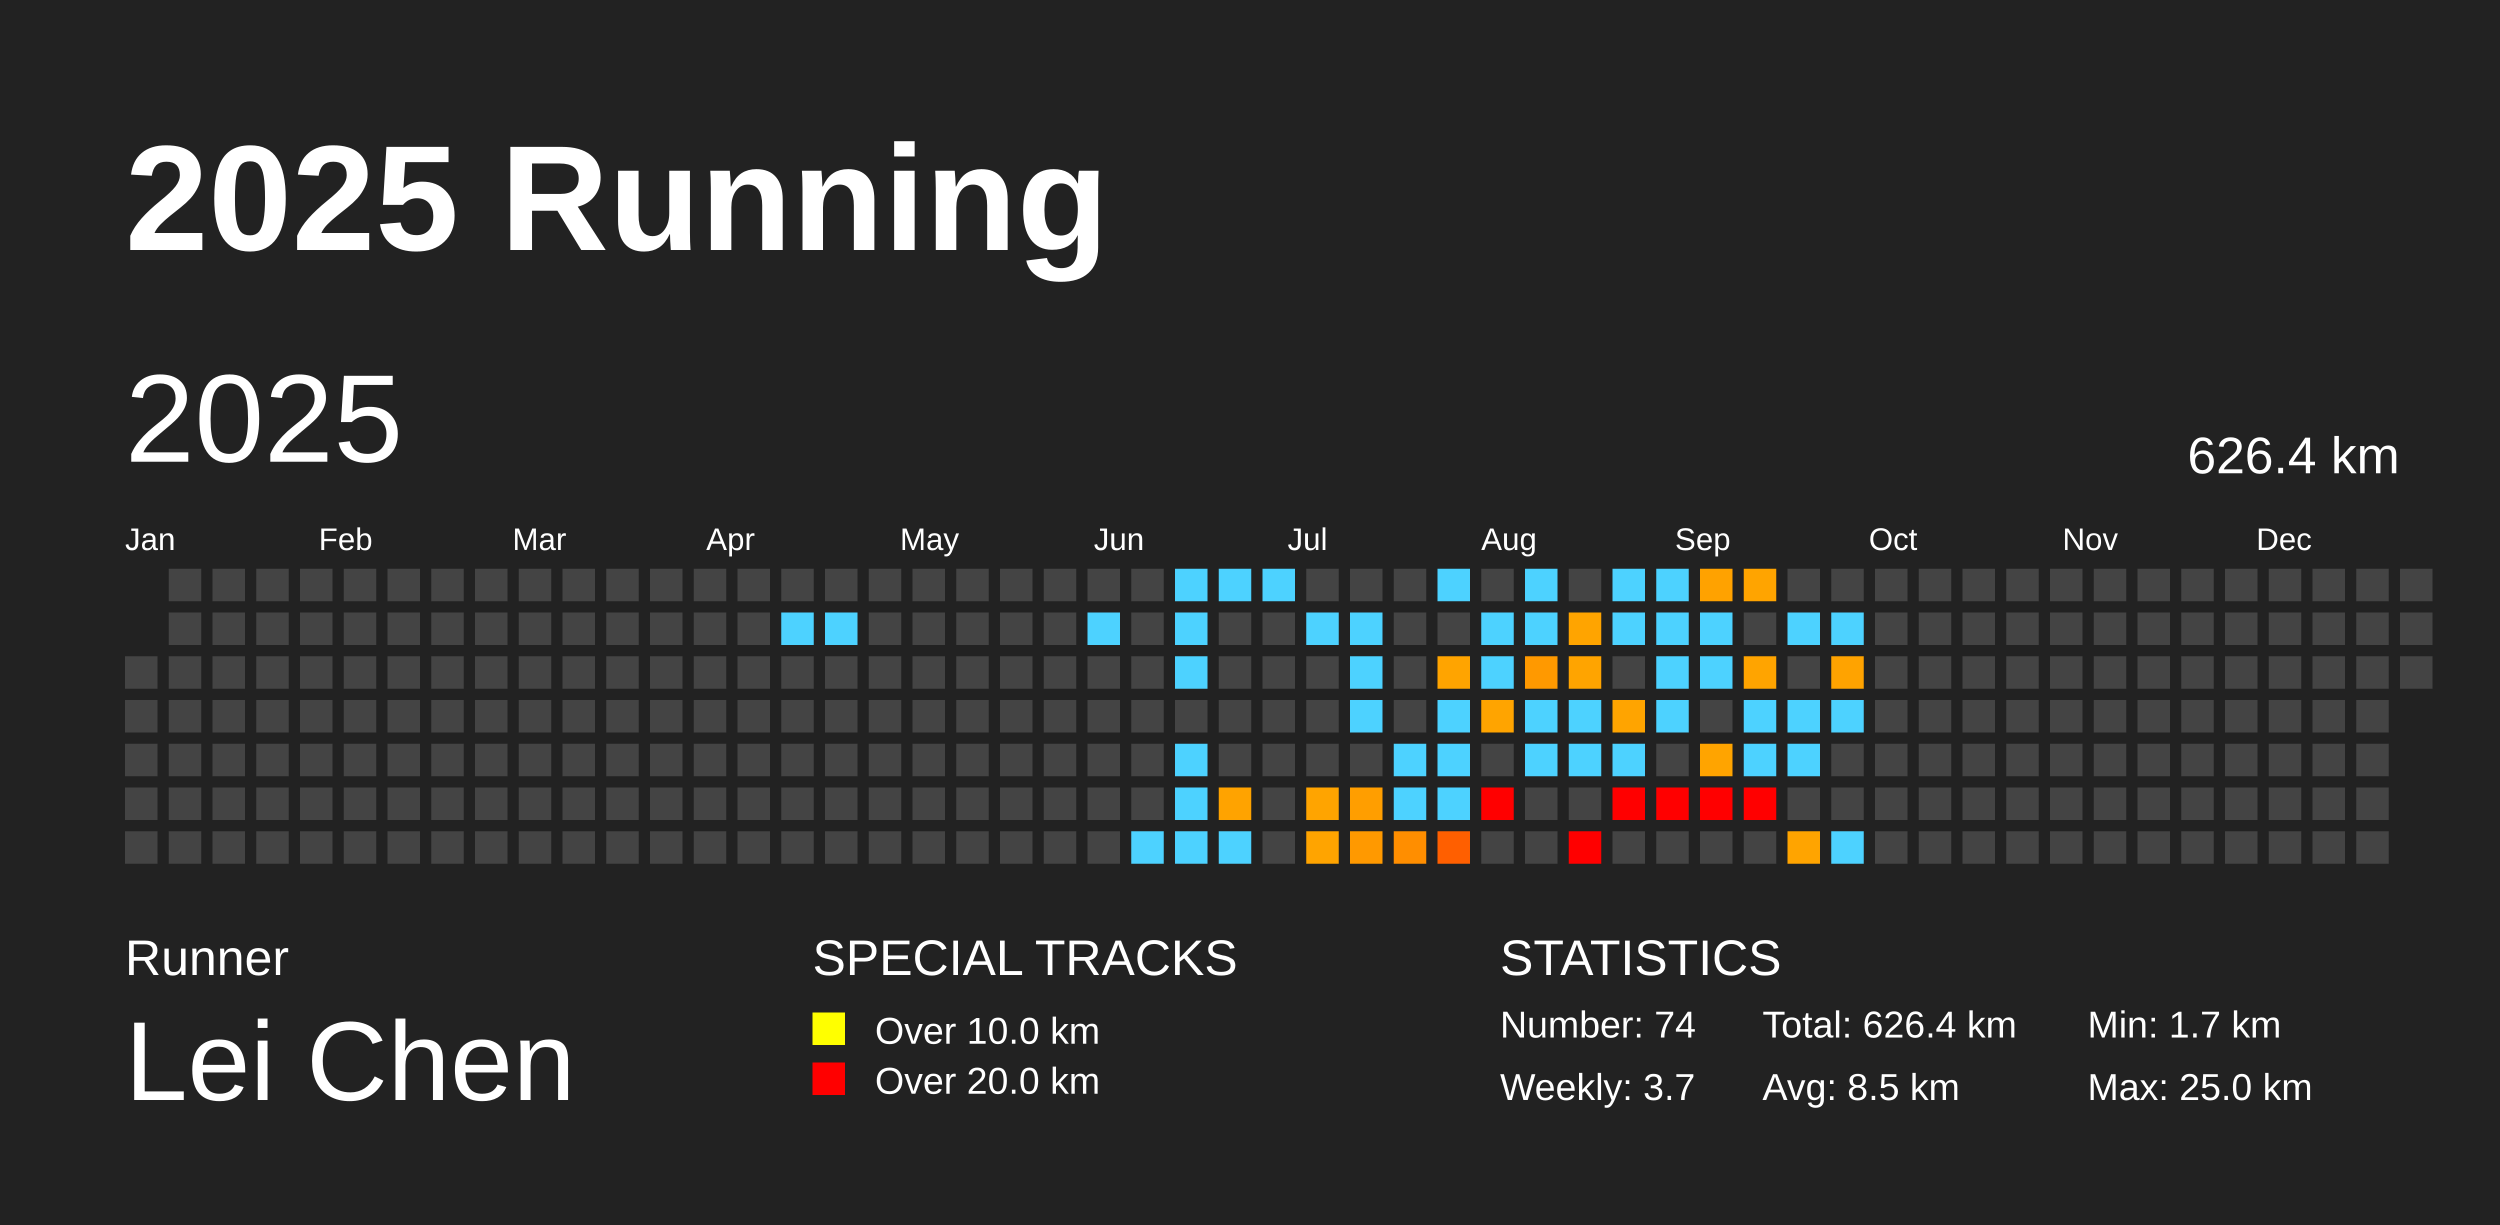
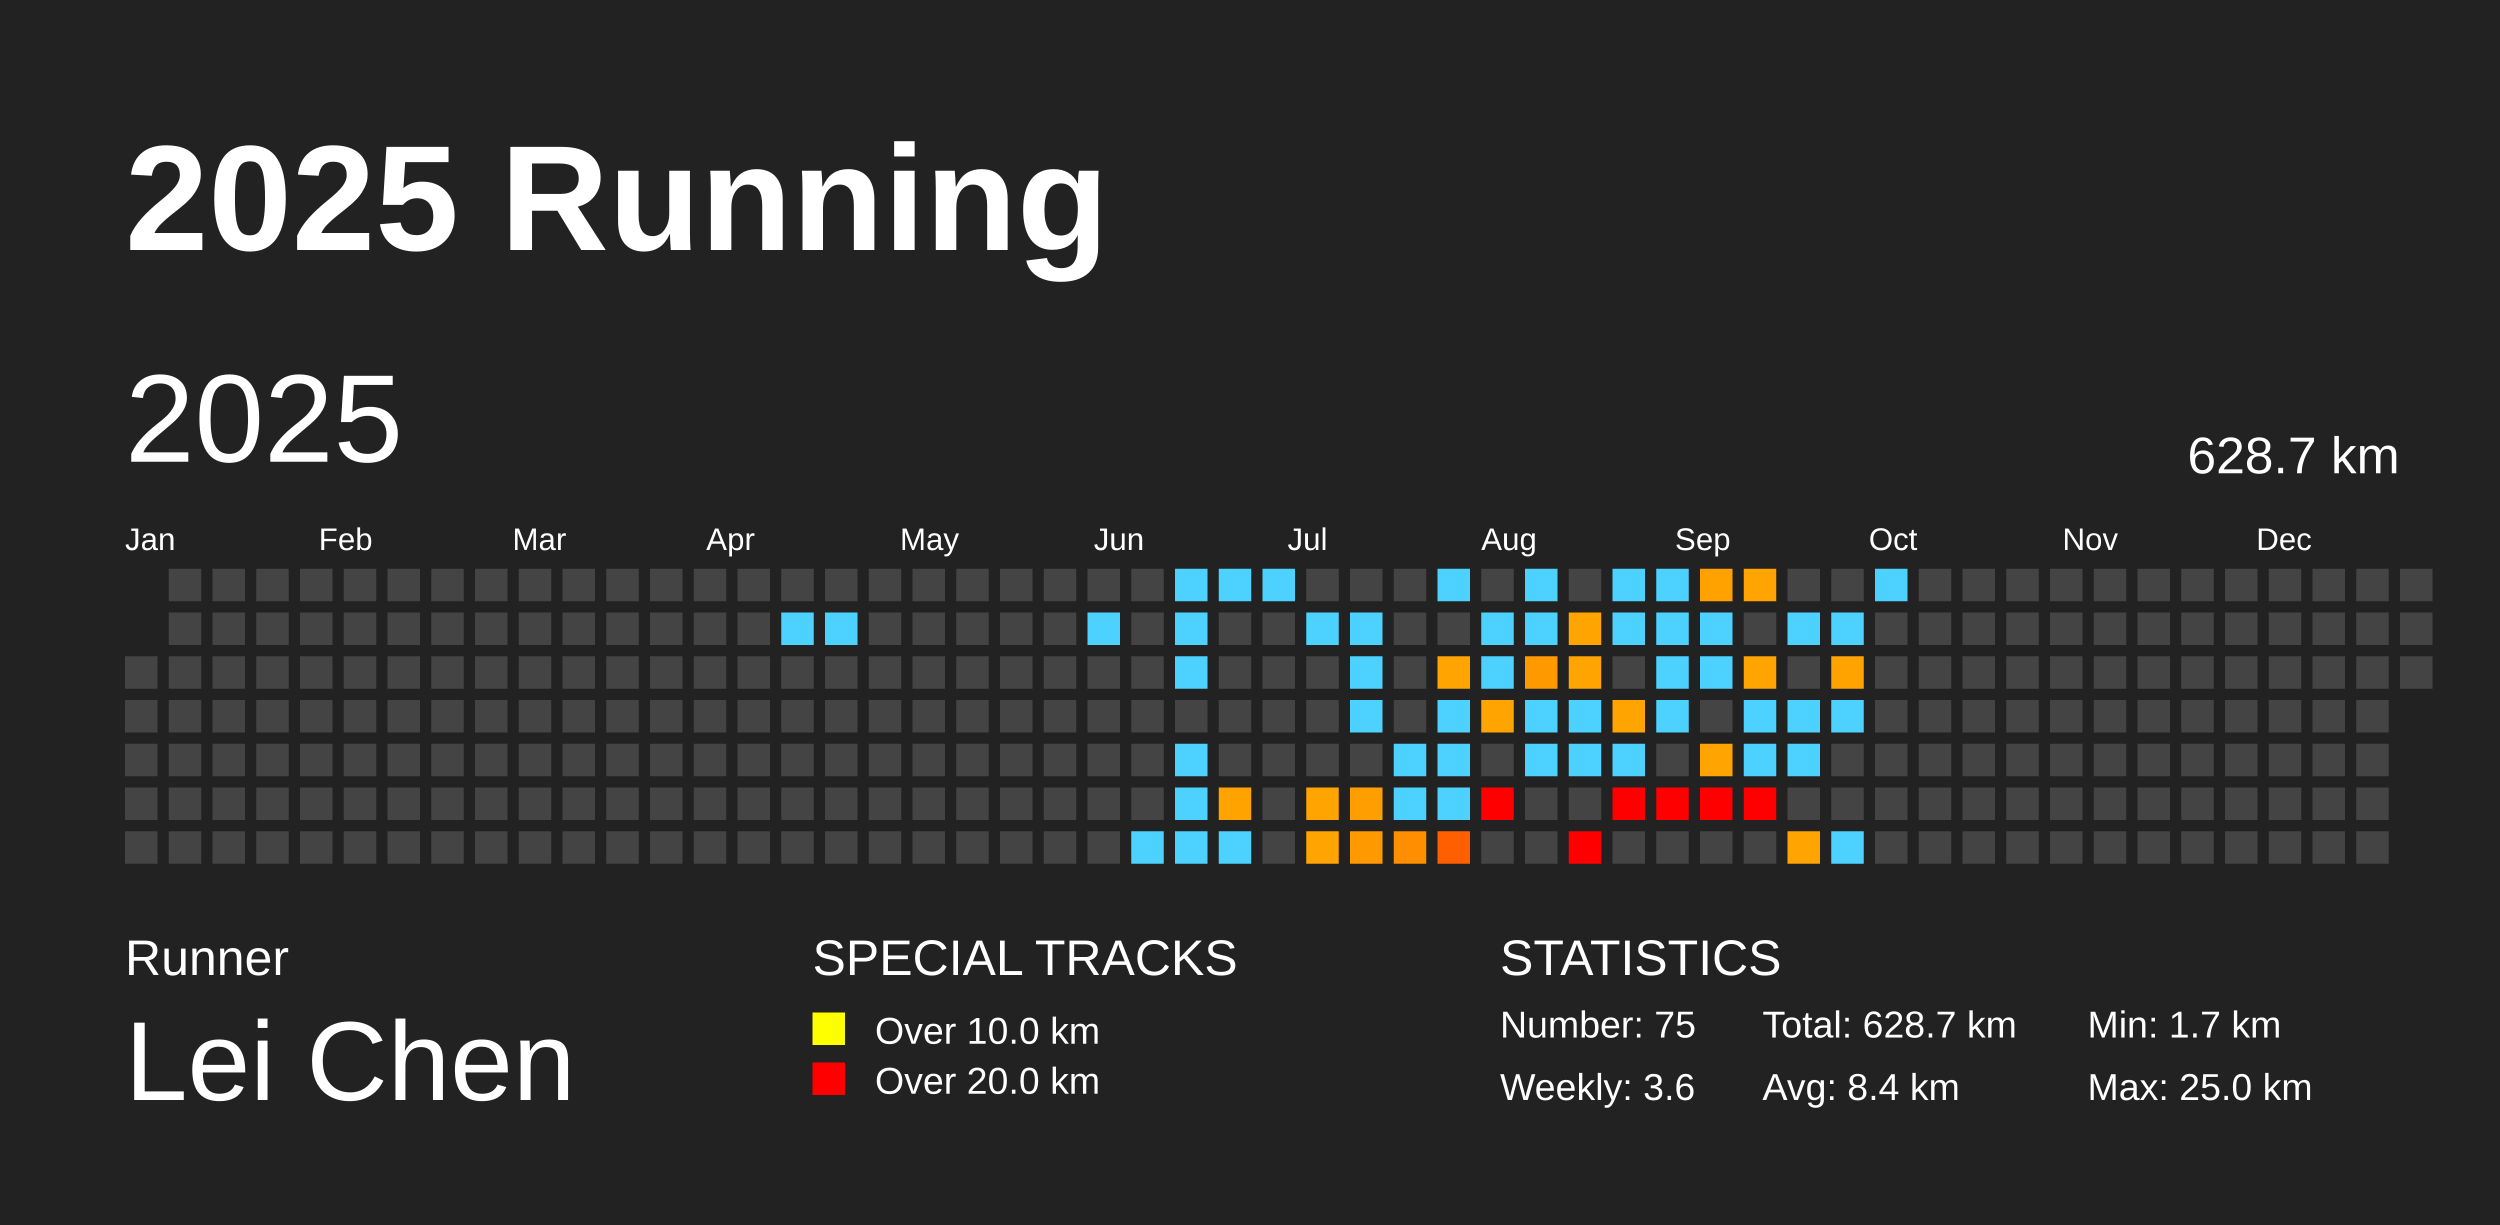
<svg xmlns="http://www.w3.org/2000/svg" baseProfile="full" height="98mm" version="1.1" viewBox="0,0,200,98" width="200mm">
  <defs />
  <rect fill="#222222" height="98" width="200" x="0" y="0" />
  <text fill="#FFFFFF" style="font-size:12px; font-family:Arial; font-weight:bold;" x="10" y="20">2025 Running</text>
  <text fill="#FFFFFF" style="font-size:4px; font-family:Arial" x="10" y="78">Runner</text>
  <text fill="#FFFFFF" style="font-size:9px; font-family:Arial" x="10" y="88">Lei Chen</text>
  <text fill="#FFFFFF" style="font-size:4px; font-family:Arial" x="65" y="78">SPECIAL TRACKS</text>
  <rect fill="yellow" height="2.6" width="2.6" x="65" y="81" />
  <text fill="#FFFFFF" style="font-size:3px; font-family:Arial" x="70" y="83.5">Over 10.0 km</text>
  <rect fill="red" height="2.6" width="2.6" x="65" y="85" />
  <text fill="#FFFFFF" style="font-size:3px; font-family:Arial" x="70" y="87.5">Over 20.0 km</text>
  <text fill="#FFFFFF" style="font-size:4px; font-family:Arial" x="120" y="78">STATISTICS</text>
-   <text fill="#FFFFFF" style="font-size:3px; font-family:Arial" x="120" y="83">Number: 74</text>
-   <text fill="#FFFFFF" style="font-size:3px; font-family:Arial" x="120" y="88">Weekly: 3.7</text>
-   <text fill="#FFFFFF" style="font-size:3px; font-family:Arial" x="141" y="83">Total: 626.4 km</text>
-   <text fill="#FFFFFF" style="font-size:3px; font-family:Arial" x="141" y="88">Avg: 8.5 km</text>
+   <text fill="#FFFFFF" style="font-size:3px; font-family:Arial" x="120" y="83">Number: 75</text>
+   <text fill="#FFFFFF" style="font-size:3px; font-family:Arial" x="120" y="88">Weekly: 3.6</text>
+   <text fill="#FFFFFF" style="font-size:3px; font-family:Arial" x="141" y="83">Total: 628.7 km</text>
+   <text fill="#FFFFFF" style="font-size:3px; font-family:Arial" x="141" y="88">Avg: 8.4 km</text>
  <text fill="#FFFFFF" style="font-size:3px; font-family:Arial" x="167" y="83">Min: 1.7 km</text>
  <text fill="#FFFFFF" style="font-size:3px; font-family:Arial" x="167" y="88">Max: 25.0 km</text>
  <text dominant-baseline="hanging" fill="#FFFFFF" style="font-size:10.0px; font-family:Arial;" x="10" y="30">2025</text>
-   <text dominant-baseline="hanging" fill="#FFFFFF" style="font-size:4.125px; font-family:Arial;" x="175" y="35">626.4 km</text>
+   <text dominant-baseline="hanging" fill="#FFFFFF" style="font-size:4.125px; font-family:Arial;" x="175" y="35">628.7 km</text>
  <text fill="#FFFFFF" style="font-size:2.5px; font-family:Arial" x="10.0" y="44">Jan</text>
  <text fill="#FFFFFF" style="font-size:2.5px; font-family:Arial" x="25.5" y="44">Feb</text>
  <text fill="#FFFFFF" style="font-size:2.5px; font-family:Arial" x="41.0" y="44">Mar</text>
  <text fill="#FFFFFF" style="font-size:2.5px; font-family:Arial" x="56.5" y="44">Apr</text>
  <text fill="#FFFFFF" style="font-size:2.5px; font-family:Arial" x="72.0" y="44">May</text>
  <text fill="#FFFFFF" style="font-size:2.5px; font-family:Arial" x="87.5" y="44">Jun</text>
  <text fill="#FFFFFF" style="font-size:2.5px; font-family:Arial" x="103.0" y="44">Jul</text>
  <text fill="#FFFFFF" style="font-size:2.5px; font-family:Arial" x="118.5" y="44">Aug</text>
  <text fill="#FFFFFF" style="font-size:2.5px; font-family:Arial" x="134.0" y="44">Sep</text>
  <text fill="#FFFFFF" style="font-size:2.5px; font-family:Arial" x="149.5" y="44">Oct</text>
  <text fill="#FFFFFF" style="font-size:2.5px; font-family:Arial" x="165.0" y="44">Nov</text>
  <text fill="#FFFFFF" style="font-size:2.5px; font-family:Arial" x="180.5" y="44">Dec</text>
  <rect fill="#444444" height="2.6" width="2.6" x="10.0" y="52.5" />
  <rect fill="#444444" height="2.6" width="2.6" x="10.0" y="56.0" />
  <rect fill="#444444" height="2.6" width="2.6" x="10.0" y="59.5" />
  <rect fill="#444444" height="2.6" width="2.6" x="10.0" y="63.0" />
  <rect fill="#444444" height="2.6" width="2.6" x="10.0" y="66.5" />
  <rect fill="#444444" height="2.6" width="2.6" x="13.5" y="45.5" />
  <rect fill="#444444" height="2.6" width="2.6" x="13.5" y="49.0" />
  <rect fill="#444444" height="2.6" width="2.6" x="13.5" y="52.5" />
  <rect fill="#444444" height="2.6" width="2.6" x="13.5" y="56.0" />
  <rect fill="#444444" height="2.6" width="2.6" x="13.5" y="59.5" />
  <rect fill="#444444" height="2.6" width="2.6" x="13.5" y="63.0" />
  <rect fill="#444444" height="2.6" width="2.6" x="13.5" y="66.5" />
  <rect fill="#444444" height="2.6" width="2.6" x="17.0" y="45.5" />
  <rect fill="#444444" height="2.6" width="2.6" x="17.0" y="49.0" />
  <rect fill="#444444" height="2.6" width="2.6" x="17.0" y="52.5" />
  <rect fill="#444444" height="2.6" width="2.6" x="17.0" y="56.0" />
  <rect fill="#444444" height="2.6" width="2.6" x="17.0" y="59.5" />
  <rect fill="#444444" height="2.6" width="2.6" x="17.0" y="63.0" />
  <rect fill="#444444" height="2.6" width="2.6" x="17.0" y="66.5" />
  <rect fill="#444444" height="2.6" width="2.6" x="20.5" y="45.5" />
  <rect fill="#444444" height="2.6" width="2.6" x="20.5" y="49.0" />
  <rect fill="#444444" height="2.6" width="2.6" x="20.5" y="52.5" />
  <rect fill="#444444" height="2.6" width="2.6" x="20.5" y="56.0" />
  <rect fill="#444444" height="2.6" width="2.6" x="20.5" y="59.5" />
  <rect fill="#444444" height="2.6" width="2.6" x="20.5" y="63.0" />
  <rect fill="#444444" height="2.6" width="2.6" x="20.5" y="66.5" />
  <rect fill="#444444" height="2.6" width="2.6" x="24.0" y="45.5" />
  <rect fill="#444444" height="2.6" width="2.6" x="24.0" y="49.0" />
  <rect fill="#444444" height="2.6" width="2.6" x="24.0" y="52.5" />
  <rect fill="#444444" height="2.6" width="2.6" x="24.0" y="56.0" />
  <rect fill="#444444" height="2.6" width="2.6" x="24.0" y="59.5" />
  <rect fill="#444444" height="2.6" width="2.6" x="24.0" y="63.0" />
  <rect fill="#444444" height="2.6" width="2.6" x="24.0" y="66.5" />
  <rect fill="#444444" height="2.6" width="2.6" x="27.5" y="45.5" />
  <rect fill="#444444" height="2.6" width="2.6" x="27.5" y="49.0" />
  <rect fill="#444444" height="2.6" width="2.6" x="27.5" y="52.5" />
  <rect fill="#444444" height="2.6" width="2.6" x="27.5" y="56.0" />
  <rect fill="#444444" height="2.6" width="2.6" x="27.5" y="59.5" />
  <rect fill="#444444" height="2.6" width="2.6" x="27.5" y="63.0" />
  <rect fill="#444444" height="2.6" width="2.6" x="27.5" y="66.5" />
  <rect fill="#444444" height="2.6" width="2.6" x="31.0" y="45.5" />
  <rect fill="#444444" height="2.6" width="2.6" x="31.0" y="49.0" />
  <rect fill="#444444" height="2.6" width="2.6" x="31.0" y="52.5" />
  <rect fill="#444444" height="2.6" width="2.6" x="31.0" y="56.0" />
  <rect fill="#444444" height="2.6" width="2.6" x="31.0" y="59.5" />
  <rect fill="#444444" height="2.6" width="2.6" x="31.0" y="63.0" />
  <rect fill="#444444" height="2.6" width="2.6" x="31.0" y="66.5" />
  <rect fill="#444444" height="2.6" width="2.6" x="34.5" y="45.5" />
  <rect fill="#444444" height="2.6" width="2.6" x="34.5" y="49.0" />
  <rect fill="#444444" height="2.6" width="2.6" x="34.5" y="52.5" />
  <rect fill="#444444" height="2.6" width="2.6" x="34.5" y="56.0" />
  <rect fill="#444444" height="2.6" width="2.6" x="34.5" y="59.5" />
  <rect fill="#444444" height="2.6" width="2.6" x="34.5" y="63.0" />
  <rect fill="#444444" height="2.6" width="2.6" x="34.5" y="66.5" />
  <rect fill="#444444" height="2.6" width="2.6" x="38.0" y="45.5" />
  <rect fill="#444444" height="2.6" width="2.6" x="38.0" y="49.0" />
  <rect fill="#444444" height="2.6" width="2.6" x="38.0" y="52.5" />
  <rect fill="#444444" height="2.6" width="2.6" x="38.0" y="56.0" />
  <rect fill="#444444" height="2.6" width="2.6" x="38.0" y="59.5" />
  <rect fill="#444444" height="2.6" width="2.6" x="38.0" y="63.0" />
  <rect fill="#444444" height="2.6" width="2.6" x="38.0" y="66.5" />
  <rect fill="#444444" height="2.6" width="2.6" x="41.5" y="45.5" />
  <rect fill="#444444" height="2.6" width="2.6" x="41.5" y="49.0" />
  <rect fill="#444444" height="2.6" width="2.6" x="41.5" y="52.5" />
  <rect fill="#444444" height="2.6" width="2.6" x="41.5" y="56.0" />
  <rect fill="#444444" height="2.6" width="2.6" x="41.5" y="59.5" />
  <rect fill="#444444" height="2.6" width="2.6" x="41.5" y="63.0" />
  <rect fill="#444444" height="2.6" width="2.6" x="41.5" y="66.5" />
  <rect fill="#444444" height="2.6" width="2.6" x="45.0" y="45.5" />
  <rect fill="#444444" height="2.6" width="2.6" x="45.0" y="49.0" />
  <rect fill="#444444" height="2.6" width="2.6" x="45.0" y="52.5" />
  <rect fill="#444444" height="2.6" width="2.6" x="45.0" y="56.0" />
  <rect fill="#444444" height="2.6" width="2.6" x="45.0" y="59.5" />
  <rect fill="#444444" height="2.6" width="2.6" x="45.0" y="63.0" />
  <rect fill="#444444" height="2.6" width="2.6" x="45.0" y="66.5" />
  <rect fill="#444444" height="2.6" width="2.6" x="48.5" y="45.5" />
  <rect fill="#444444" height="2.6" width="2.6" x="48.5" y="49.0" />
  <rect fill="#444444" height="2.6" width="2.6" x="48.5" y="52.5" />
  <rect fill="#444444" height="2.6" width="2.6" x="48.5" y="56.0" />
  <rect fill="#444444" height="2.6" width="2.6" x="48.5" y="59.5" />
  <rect fill="#444444" height="2.6" width="2.6" x="48.5" y="63.0" />
  <rect fill="#444444" height="2.6" width="2.6" x="48.5" y="66.5" />
  <rect fill="#444444" height="2.6" width="2.6" x="52.0" y="45.5" />
  <rect fill="#444444" height="2.6" width="2.6" x="52.0" y="49.0" />
  <rect fill="#444444" height="2.6" width="2.6" x="52.0" y="52.5" />
  <rect fill="#444444" height="2.6" width="2.6" x="52.0" y="56.0" />
  <rect fill="#444444" height="2.6" width="2.6" x="52.0" y="59.5" />
  <rect fill="#444444" height="2.6" width="2.6" x="52.0" y="63.0" />
  <rect fill="#444444" height="2.6" width="2.6" x="52.0" y="66.5" />
  <rect fill="#444444" height="2.6" width="2.6" x="55.5" y="45.5" />
  <rect fill="#444444" height="2.6" width="2.6" x="55.5" y="49.0" />
  <rect fill="#444444" height="2.6" width="2.6" x="55.5" y="52.5" />
  <rect fill="#444444" height="2.6" width="2.6" x="55.5" y="56.0" />
  <rect fill="#444444" height="2.6" width="2.6" x="55.5" y="59.5" />
  <rect fill="#444444" height="2.6" width="2.6" x="55.5" y="63.0" />
  <rect fill="#444444" height="2.6" width="2.6" x="55.5" y="66.5" />
  <rect fill="#444444" height="2.6" width="2.6" x="59.0" y="45.5" />
  <rect fill="#444444" height="2.6" width="2.6" x="59.0" y="49.0" />
  <rect fill="#444444" height="2.6" width="2.6" x="59.0" y="52.5" />
  <rect fill="#444444" height="2.6" width="2.6" x="59.0" y="56.0" />
  <rect fill="#444444" height="2.6" width="2.6" x="59.0" y="59.5" />
  <rect fill="#444444" height="2.6" width="2.6" x="59.0" y="63.0" />
  <rect fill="#444444" height="2.6" width="2.6" x="59.0" y="66.5" />
  <rect fill="#444444" height="2.6" width="2.6" x="62.5" y="45.5" />
  <rect fill="#4dd2ff" height="2.6" width="2.6" x="62.5" y="49.0" />
  <rect fill="#444444" height="2.6" width="2.6" x="62.5" y="52.5" />
  <rect fill="#444444" height="2.6" width="2.6" x="62.5" y="56.0" />
  <rect fill="#444444" height="2.6" width="2.6" x="62.5" y="59.5" />
  <rect fill="#444444" height="2.6" width="2.6" x="62.5" y="63.0" />
  <rect fill="#444444" height="2.6" width="2.6" x="62.5" y="66.5" />
  <rect fill="#444444" height="2.6" width="2.6" x="66.0" y="45.5" />
  <rect fill="#4dd2ff" height="2.6" width="2.6" x="66.0" y="49.0" />
  <rect fill="#444444" height="2.6" width="2.6" x="66.0" y="52.5" />
  <rect fill="#444444" height="2.6" width="2.6" x="66.0" y="56.0" />
  <rect fill="#444444" height="2.6" width="2.6" x="66.0" y="59.5" />
  <rect fill="#444444" height="2.6" width="2.6" x="66.0" y="63.0" />
  <rect fill="#444444" height="2.6" width="2.6" x="66.0" y="66.5" />
  <rect fill="#444444" height="2.6" width="2.6" x="69.5" y="45.5" />
  <rect fill="#444444" height="2.6" width="2.6" x="69.5" y="49.0" />
  <rect fill="#444444" height="2.6" width="2.6" x="69.5" y="52.5" />
  <rect fill="#444444" height="2.6" width="2.6" x="69.5" y="56.0" />
  <rect fill="#444444" height="2.6" width="2.6" x="69.5" y="59.5" />
  <rect fill="#444444" height="2.6" width="2.6" x="69.5" y="63.0" />
  <rect fill="#444444" height="2.6" width="2.6" x="69.5" y="66.5" />
  <rect fill="#444444" height="2.6" width="2.6" x="73.0" y="45.5" />
  <rect fill="#444444" height="2.6" width="2.6" x="73.0" y="49.0" />
  <rect fill="#444444" height="2.6" width="2.6" x="73.0" y="52.5" />
  <rect fill="#444444" height="2.6" width="2.6" x="73.0" y="56.0" />
  <rect fill="#444444" height="2.6" width="2.6" x="73.0" y="59.5" />
  <rect fill="#444444" height="2.6" width="2.6" x="73.0" y="63.0" />
  <rect fill="#444444" height="2.6" width="2.6" x="73.0" y="66.5" />
  <rect fill="#444444" height="2.6" width="2.6" x="76.5" y="45.5" />
  <rect fill="#444444" height="2.6" width="2.6" x="76.5" y="49.0" />
  <rect fill="#444444" height="2.6" width="2.6" x="76.5" y="52.5" />
  <rect fill="#444444" height="2.6" width="2.6" x="76.5" y="56.0" />
  <rect fill="#444444" height="2.6" width="2.6" x="76.5" y="59.5" />
  <rect fill="#444444" height="2.6" width="2.6" x="76.5" y="63.0" />
  <rect fill="#444444" height="2.6" width="2.6" x="76.5" y="66.5" />
  <rect fill="#444444" height="2.6" width="2.6" x="80.0" y="45.5" />
  <rect fill="#444444" height="2.6" width="2.6" x="80.0" y="49.0" />
  <rect fill="#444444" height="2.6" width="2.6" x="80.0" y="52.5" />
  <rect fill="#444444" height="2.6" width="2.6" x="80.0" y="56.0" />
  <rect fill="#444444" height="2.6" width="2.6" x="80.0" y="59.5" />
  <rect fill="#444444" height="2.6" width="2.6" x="80.0" y="63.0" />
  <rect fill="#444444" height="2.6" width="2.6" x="80.0" y="66.5" />
  <rect fill="#444444" height="2.6" width="2.6" x="83.5" y="45.5" />
  <rect fill="#444444" height="2.6" width="2.6" x="83.5" y="49.0" />
  <rect fill="#444444" height="2.6" width="2.6" x="83.5" y="52.5" />
  <rect fill="#444444" height="2.6" width="2.6" x="83.5" y="56.0" />
  <rect fill="#444444" height="2.6" width="2.6" x="83.5" y="59.5" />
  <rect fill="#444444" height="2.6" width="2.6" x="83.5" y="63.0" />
  <rect fill="#444444" height="2.6" width="2.6" x="83.5" y="66.5" />
  <rect fill="#444444" height="2.6" width="2.6" x="87.0" y="45.5" />
  <rect fill="#4dd2ff" height="2.6" width="2.6" x="87.0" y="49.0" />
  <rect fill="#444444" height="2.6" width="2.6" x="87.0" y="52.5" />
  <rect fill="#444444" height="2.6" width="2.6" x="87.0" y="56.0" />
  <rect fill="#444444" height="2.6" width="2.6" x="87.0" y="59.5" />
  <rect fill="#444444" height="2.6" width="2.6" x="87.0" y="63.0" />
  <rect fill="#444444" height="2.6" width="2.6" x="87.0" y="66.5" />
  <rect fill="#444444" height="2.6" width="2.6" x="90.5" y="45.5" />
  <rect fill="#444444" height="2.6" width="2.6" x="90.5" y="49.0" />
  <rect fill="#444444" height="2.6" width="2.6" x="90.5" y="52.5" />
  <rect fill="#444444" height="2.6" width="2.6" x="90.5" y="56.0" />
  <rect fill="#444444" height="2.6" width="2.6" x="90.5" y="59.5" />
  <rect fill="#444444" height="2.6" width="2.6" x="90.5" y="63.0" />
  <rect fill="#4dd2ff" height="2.6" width="2.6" x="90.5" y="66.5" />
  <rect fill="#4dd2ff" height="2.6" width="2.6" x="94.0" y="45.5" />
  <rect fill="#4dd2ff" height="2.6" width="2.6" x="94.0" y="49.0" />
  <rect fill="#4dd2ff" height="2.6" width="2.6" x="94.0" y="52.5" />
  <rect fill="#444444" height="2.6" width="2.6" x="94.0" y="56.0" />
  <rect fill="#4dd2ff" height="2.6" width="2.6" x="94.0" y="59.5" />
  <rect fill="#4dd2ff" height="2.6" width="2.6" x="94.0" y="63.0" />
  <rect fill="#4dd2ff" height="2.6" width="2.6" x="94.0" y="66.5" />
  <rect fill="#4dd2ff" height="2.6" width="2.6" x="97.5" y="45.5" />
  <rect fill="#444444" height="2.6" width="2.6" x="97.5" y="49.0" />
  <rect fill="#444444" height="2.6" width="2.6" x="97.5" y="52.5" />
  <rect fill="#444444" height="2.6" width="2.6" x="97.5" y="56.0" />
  <rect fill="#444444" height="2.6" width="2.6" x="97.5" y="59.5" />
  <rect fill="#ffa300" height="2.6" width="2.6" x="97.5" y="63.0" />
  <rect fill="#4dd2ff" height="2.6" width="2.6" x="97.5" y="66.5" />
  <rect fill="#4dd2ff" height="2.6" width="2.6" x="101.0" y="45.5" />
  <rect fill="#444444" height="2.6" width="2.6" x="101.0" y="49.0" />
  <rect fill="#444444" height="2.6" width="2.6" x="101.0" y="52.5" />
  <rect fill="#444444" height="2.6" width="2.6" x="101.0" y="56.0" />
  <rect fill="#444444" height="2.6" width="2.6" x="101.0" y="59.5" />
  <rect fill="#444444" height="2.6" width="2.6" x="101.0" y="63.0" />
  <rect fill="#444444" height="2.6" width="2.6" x="101.0" y="66.5" />
  <rect fill="#444444" height="2.6" width="2.6" x="104.5" y="45.5" />
  <rect fill="#4dd2ff" height="2.6" width="2.6" x="104.5" y="49.0" />
  <rect fill="#444444" height="2.6" width="2.6" x="104.5" y="52.5" />
  <rect fill="#444444" height="2.6" width="2.6" x="104.5" y="56.0" />
  <rect fill="#444444" height="2.6" width="2.6" x="104.5" y="59.5" />
  <rect fill="#ffa400" height="2.6" width="2.6" x="104.5" y="63.0" />
  <rect fill="#ffa400" height="2.6" width="2.6" x="104.5" y="66.5" />
  <rect fill="#444444" height="2.6" width="2.6" x="108.0" y="45.5" />
  <rect fill="#4dd2ff" height="2.6" width="2.6" x="108.0" y="49.0" />
  <rect fill="#4dd2ff" height="2.6" width="2.6" x="108.0" y="52.5" />
  <rect fill="#4dd2ff" height="2.6" width="2.6" x="108.0" y="56.0" />
  <rect fill="#444444" height="2.6" width="2.6" x="108.0" y="59.5" />
  <rect fill="#ff9e00" height="2.6" width="2.6" x="108.0" y="63.0" />
  <rect fill="#ff9900" height="2.6" width="2.6" x="108.0" y="66.5" />
  <rect fill="#444444" height="2.6" width="2.6" x="111.5" y="45.5" />
  <rect fill="#444444" height="2.6" width="2.6" x="111.5" y="49.0" />
  <rect fill="#444444" height="2.6" width="2.6" x="111.5" y="52.5" />
  <rect fill="#444444" height="2.6" width="2.6" x="111.5" y="56.0" />
  <rect fill="#4dd2ff" height="2.6" width="2.6" x="111.5" y="59.5" />
  <rect fill="#4dd2ff" height="2.6" width="2.6" x="111.5" y="63.0" />
  <rect fill="#ff8e00" height="2.6" width="2.6" x="111.5" y="66.5" />
  <rect fill="#4dd2ff" height="2.6" width="2.6" x="115.0" y="45.5" />
  <rect fill="#444444" height="2.6" width="2.6" x="115.0" y="49.0" />
  <rect fill="#ffa400" height="2.6" width="2.6" x="115.0" y="52.5" />
  <rect fill="#4dd2ff" height="2.6" width="2.6" x="115.0" y="56.0" />
  <rect fill="#4dd2ff" height="2.6" width="2.6" x="115.0" y="59.5" />
  <rect fill="#4dd2ff" height="2.6" width="2.6" x="115.0" y="63.0" />
  <rect fill="#ff5f00" height="2.6" width="2.6" x="115.0" y="66.5" />
  <rect fill="#444444" height="2.6" width="2.6" x="118.5" y="45.5" />
  <rect fill="#4dd2ff" height="2.6" width="2.6" x="118.5" y="49.0" />
  <rect fill="#4dd2ff" height="2.6" width="2.6" x="118.5" y="52.5" />
  <rect fill="#ffa400" height="2.6" width="2.6" x="118.5" y="56.0" />
  <rect fill="#444444" height="2.6" width="2.6" x="118.5" y="59.5" />
  <rect fill="red" height="2.6" width="2.6" x="118.5" y="63.0" />
  <rect fill="#444444" height="2.6" width="2.6" x="118.5" y="66.5" />
  <rect fill="#4dd2ff" height="2.6" width="2.6" x="122.0" y="45.5" />
  <rect fill="#4dd2ff" height="2.6" width="2.6" x="122.0" y="49.0" />
  <rect fill="#ff9900" height="2.6" width="2.6" x="122.0" y="52.5" />
  <rect fill="#4dd2ff" height="2.6" width="2.6" x="122.0" y="56.0" />
  <rect fill="#4dd2ff" height="2.6" width="2.6" x="122.0" y="59.5" />
  <rect fill="#444444" height="2.6" width="2.6" x="122.0" y="63.0" />
  <rect fill="#444444" height="2.6" width="2.6" x="122.0" y="66.5" />
  <rect fill="#444444" height="2.6" width="2.6" x="125.5" y="45.5" />
  <rect fill="#ffa400" height="2.6" width="2.6" x="125.5" y="49.0" />
  <rect fill="#ffa400" height="2.6" width="2.6" x="125.5" y="52.5" />
  <rect fill="#4dd2ff" height="2.6" width="2.6" x="125.5" y="56.0" />
  <rect fill="#4dd2ff" height="2.6" width="2.6" x="125.5" y="59.5" />
  <rect fill="#444444" height="2.6" width="2.6" x="125.5" y="63.0" />
  <rect fill="red" height="2.6" width="2.6" x="125.5" y="66.5" />
  <rect fill="#4dd2ff" height="2.6" width="2.6" x="129.0" y="45.5" />
  <rect fill="#4dd2ff" height="2.6" width="2.6" x="129.0" y="49.0" />
  <rect fill="#444444" height="2.6" width="2.6" x="129.0" y="52.5" />
  <rect fill="#ffa400" height="2.6" width="2.6" x="129.0" y="56.0" />
  <rect fill="#4dd2ff" height="2.6" width="2.6" x="129.0" y="59.5" />
  <rect fill="red" height="2.6" width="2.6" x="129.0" y="63.0" />
  <rect fill="#444444" height="2.6" width="2.6" x="129.0" y="66.5" />
  <rect fill="#4dd2ff" height="2.6" width="2.6" x="132.5" y="45.5" />
  <rect fill="#4dd2ff" height="2.6" width="2.6" x="132.5" y="49.0" />
  <rect fill="#4dd2ff" height="2.6" width="2.6" x="132.5" y="52.5" />
  <rect fill="#4dd2ff" height="2.6" width="2.6" x="132.5" y="56.0" />
  <rect fill="#444444" height="2.6" width="2.6" x="132.5" y="59.5" />
  <rect fill="red" height="2.6" width="2.6" x="132.5" y="63.0" />
  <rect fill="#444444" height="2.6" width="2.6" x="132.5" y="66.5" />
  <rect fill="#ffa200" height="2.6" width="2.6" x="136.0" y="45.5" />
  <rect fill="#4dd2ff" height="2.6" width="2.6" x="136.0" y="49.0" />
  <rect fill="#4dd2ff" height="2.6" width="2.6" x="136.0" y="52.5" />
  <rect fill="#444444" height="2.6" width="2.6" x="136.0" y="56.0" />
  <rect fill="#ffa400" height="2.6" width="2.6" x="136.0" y="59.5" />
  <rect fill="red" height="2.6" width="2.6" x="136.0" y="63.0" />
  <rect fill="#444444" height="2.6" width="2.6" x="136.0" y="66.5" />
  <rect fill="#ffa400" height="2.6" width="2.6" x="139.5" y="45.5" />
  <rect fill="#444444" height="2.6" width="2.6" x="139.5" y="49.0" />
  <rect fill="#ffa400" height="2.6" width="2.6" x="139.5" y="52.5" />
  <rect fill="#4dd2ff" height="2.6" width="2.6" x="139.5" y="56.0" />
  <rect fill="#4dd2ff" height="2.6" width="2.6" x="139.5" y="59.5" />
  <rect fill="red" height="2.6" width="2.6" x="139.5" y="63.0" />
  <rect fill="#444444" height="2.6" width="2.6" x="139.5" y="66.5" />
  <rect fill="#444444" height="2.6" width="2.6" x="143.0" y="45.5" />
  <rect fill="#4dd2ff" height="2.6" width="2.6" x="143.0" y="49.0" />
  <rect fill="#444444" height="2.6" width="2.6" x="143.0" y="52.5" />
  <rect fill="#4dd2ff" height="2.6" width="2.6" x="143.0" y="56.0" />
  <rect fill="#4dd2ff" height="2.6" width="2.6" x="143.0" y="59.5" />
  <rect fill="#444444" height="2.6" width="2.6" x="143.0" y="63.0" />
  <rect fill="#ffa400" height="2.6" width="2.6" x="143.0" y="66.5" />
  <rect fill="#444444" height="2.6" width="2.6" x="146.5" y="45.5" />
  <rect fill="#4dd2ff" height="2.6" width="2.6" x="146.5" y="49.0" />
  <rect fill="#ffa300" height="2.6" width="2.6" x="146.5" y="52.5" />
  <rect fill="#4dd2ff" height="2.6" width="2.6" x="146.5" y="56.0" />
  <rect fill="#444444" height="2.6" width="2.6" x="146.5" y="59.5" />
  <rect fill="#444444" height="2.6" width="2.6" x="146.5" y="63.0" />
  <rect fill="#4dd2ff" height="2.6" width="2.6" x="146.5" y="66.5" />
-   <rect fill="#444444" height="2.6" width="2.6" x="150.0" y="45.5" />
+   <rect fill="#4dd2ff" height="2.6" width="2.6" x="150.0" y="45.5" />
  <rect fill="#444444" height="2.6" width="2.6" x="150.0" y="49.0" />
  <rect fill="#444444" height="2.6" width="2.6" x="150.0" y="52.5" />
  <rect fill="#444444" height="2.6" width="2.6" x="150.0" y="56.0" />
  <rect fill="#444444" height="2.6" width="2.6" x="150.0" y="59.5" />
  <rect fill="#444444" height="2.6" width="2.6" x="150.0" y="63.0" />
  <rect fill="#444444" height="2.6" width="2.6" x="150.0" y="66.5" />
  <rect fill="#444444" height="2.6" width="2.6" x="153.5" y="45.5" />
  <rect fill="#444444" height="2.6" width="2.6" x="153.5" y="49.0" />
  <rect fill="#444444" height="2.6" width="2.6" x="153.5" y="52.5" />
  <rect fill="#444444" height="2.6" width="2.6" x="153.5" y="56.0" />
  <rect fill="#444444" height="2.6" width="2.6" x="153.5" y="59.5" />
  <rect fill="#444444" height="2.6" width="2.6" x="153.5" y="63.0" />
  <rect fill="#444444" height="2.6" width="2.6" x="153.5" y="66.5" />
  <rect fill="#444444" height="2.6" width="2.6" x="157.0" y="45.5" />
  <rect fill="#444444" height="2.6" width="2.6" x="157.0" y="49.0" />
  <rect fill="#444444" height="2.6" width="2.6" x="157.0" y="52.5" />
  <rect fill="#444444" height="2.6" width="2.6" x="157.0" y="56.0" />
  <rect fill="#444444" height="2.6" width="2.6" x="157.0" y="59.5" />
  <rect fill="#444444" height="2.6" width="2.6" x="157.0" y="63.0" />
  <rect fill="#444444" height="2.6" width="2.6" x="157.0" y="66.5" />
  <rect fill="#444444" height="2.6" width="2.6" x="160.5" y="45.5" />
  <rect fill="#444444" height="2.6" width="2.6" x="160.5" y="49.0" />
  <rect fill="#444444" height="2.6" width="2.6" x="160.5" y="52.5" />
  <rect fill="#444444" height="2.6" width="2.6" x="160.5" y="56.0" />
  <rect fill="#444444" height="2.6" width="2.6" x="160.5" y="59.5" />
  <rect fill="#444444" height="2.6" width="2.6" x="160.5" y="63.0" />
  <rect fill="#444444" height="2.6" width="2.6" x="160.5" y="66.5" />
  <rect fill="#444444" height="2.6" width="2.6" x="164.0" y="45.5" />
  <rect fill="#444444" height="2.6" width="2.6" x="164.0" y="49.0" />
  <rect fill="#444444" height="2.6" width="2.6" x="164.0" y="52.5" />
  <rect fill="#444444" height="2.6" width="2.6" x="164.0" y="56.0" />
  <rect fill="#444444" height="2.6" width="2.6" x="164.0" y="59.5" />
  <rect fill="#444444" height="2.6" width="2.6" x="164.0" y="63.0" />
  <rect fill="#444444" height="2.6" width="2.6" x="164.0" y="66.5" />
  <rect fill="#444444" height="2.6" width="2.6" x="167.5" y="45.5" />
  <rect fill="#444444" height="2.6" width="2.6" x="167.5" y="49.0" />
  <rect fill="#444444" height="2.6" width="2.6" x="167.5" y="52.5" />
  <rect fill="#444444" height="2.6" width="2.6" x="167.5" y="56.0" />
  <rect fill="#444444" height="2.6" width="2.6" x="167.5" y="59.5" />
  <rect fill="#444444" height="2.6" width="2.6" x="167.5" y="63.0" />
  <rect fill="#444444" height="2.6" width="2.6" x="167.5" y="66.5" />
  <rect fill="#444444" height="2.6" width="2.6" x="171.0" y="45.5" />
  <rect fill="#444444" height="2.6" width="2.6" x="171.0" y="49.0" />
  <rect fill="#444444" height="2.6" width="2.6" x="171.0" y="52.5" />
  <rect fill="#444444" height="2.6" width="2.6" x="171.0" y="56.0" />
  <rect fill="#444444" height="2.6" width="2.6" x="171.0" y="59.5" />
  <rect fill="#444444" height="2.6" width="2.6" x="171.0" y="63.0" />
  <rect fill="#444444" height="2.6" width="2.6" x="171.0" y="66.5" />
  <rect fill="#444444" height="2.6" width="2.6" x="174.5" y="45.5" />
  <rect fill="#444444" height="2.6" width="2.6" x="174.5" y="49.0" />
  <rect fill="#444444" height="2.6" width="2.6" x="174.5" y="52.5" />
  <rect fill="#444444" height="2.6" width="2.6" x="174.5" y="56.0" />
  <rect fill="#444444" height="2.6" width="2.6" x="174.5" y="59.5" />
  <rect fill="#444444" height="2.6" width="2.6" x="174.5" y="63.0" />
  <rect fill="#444444" height="2.6" width="2.6" x="174.5" y="66.5" />
  <rect fill="#444444" height="2.6" width="2.6" x="178.0" y="45.5" />
  <rect fill="#444444" height="2.6" width="2.6" x="178.0" y="49.0" />
  <rect fill="#444444" height="2.6" width="2.6" x="178.0" y="52.5" />
  <rect fill="#444444" height="2.6" width="2.6" x="178.0" y="56.0" />
  <rect fill="#444444" height="2.6" width="2.6" x="178.0" y="59.5" />
  <rect fill="#444444" height="2.6" width="2.6" x="178.0" y="63.0" />
  <rect fill="#444444" height="2.6" width="2.6" x="178.0" y="66.5" />
  <rect fill="#444444" height="2.6" width="2.6" x="181.5" y="45.5" />
  <rect fill="#444444" height="2.6" width="2.6" x="181.5" y="49.0" />
  <rect fill="#444444" height="2.6" width="2.6" x="181.5" y="52.5" />
  <rect fill="#444444" height="2.6" width="2.6" x="181.5" y="56.0" />
  <rect fill="#444444" height="2.6" width="2.6" x="181.5" y="59.5" />
  <rect fill="#444444" height="2.6" width="2.6" x="181.5" y="63.0" />
  <rect fill="#444444" height="2.6" width="2.6" x="181.5" y="66.5" />
  <rect fill="#444444" height="2.6" width="2.6" x="185.0" y="45.5" />
  <rect fill="#444444" height="2.6" width="2.6" x="185.0" y="49.0" />
  <rect fill="#444444" height="2.6" width="2.6" x="185.0" y="52.5" />
  <rect fill="#444444" height="2.6" width="2.6" x="185.0" y="56.0" />
  <rect fill="#444444" height="2.6" width="2.6" x="185.0" y="59.5" />
  <rect fill="#444444" height="2.6" width="2.6" x="185.0" y="63.0" />
  <rect fill="#444444" height="2.6" width="2.6" x="185.0" y="66.5" />
  <rect fill="#444444" height="2.6" width="2.6" x="188.5" y="45.5" />
  <rect fill="#444444" height="2.6" width="2.6" x="188.5" y="49.0" />
  <rect fill="#444444" height="2.6" width="2.6" x="188.5" y="52.5" />
  <rect fill="#444444" height="2.6" width="2.6" x="188.5" y="56.0" />
  <rect fill="#444444" height="2.6" width="2.6" x="188.5" y="59.5" />
  <rect fill="#444444" height="2.6" width="2.6" x="188.5" y="63.0" />
  <rect fill="#444444" height="2.6" width="2.6" x="188.5" y="66.5" />
  <rect fill="#444444" height="2.6" width="2.6" x="192.0" y="45.5" />
  <rect fill="#444444" height="2.6" width="2.6" x="192.0" y="49.0" />
  <rect fill="#444444" height="2.6" width="2.6" x="192.0" y="52.5" />
</svg>
